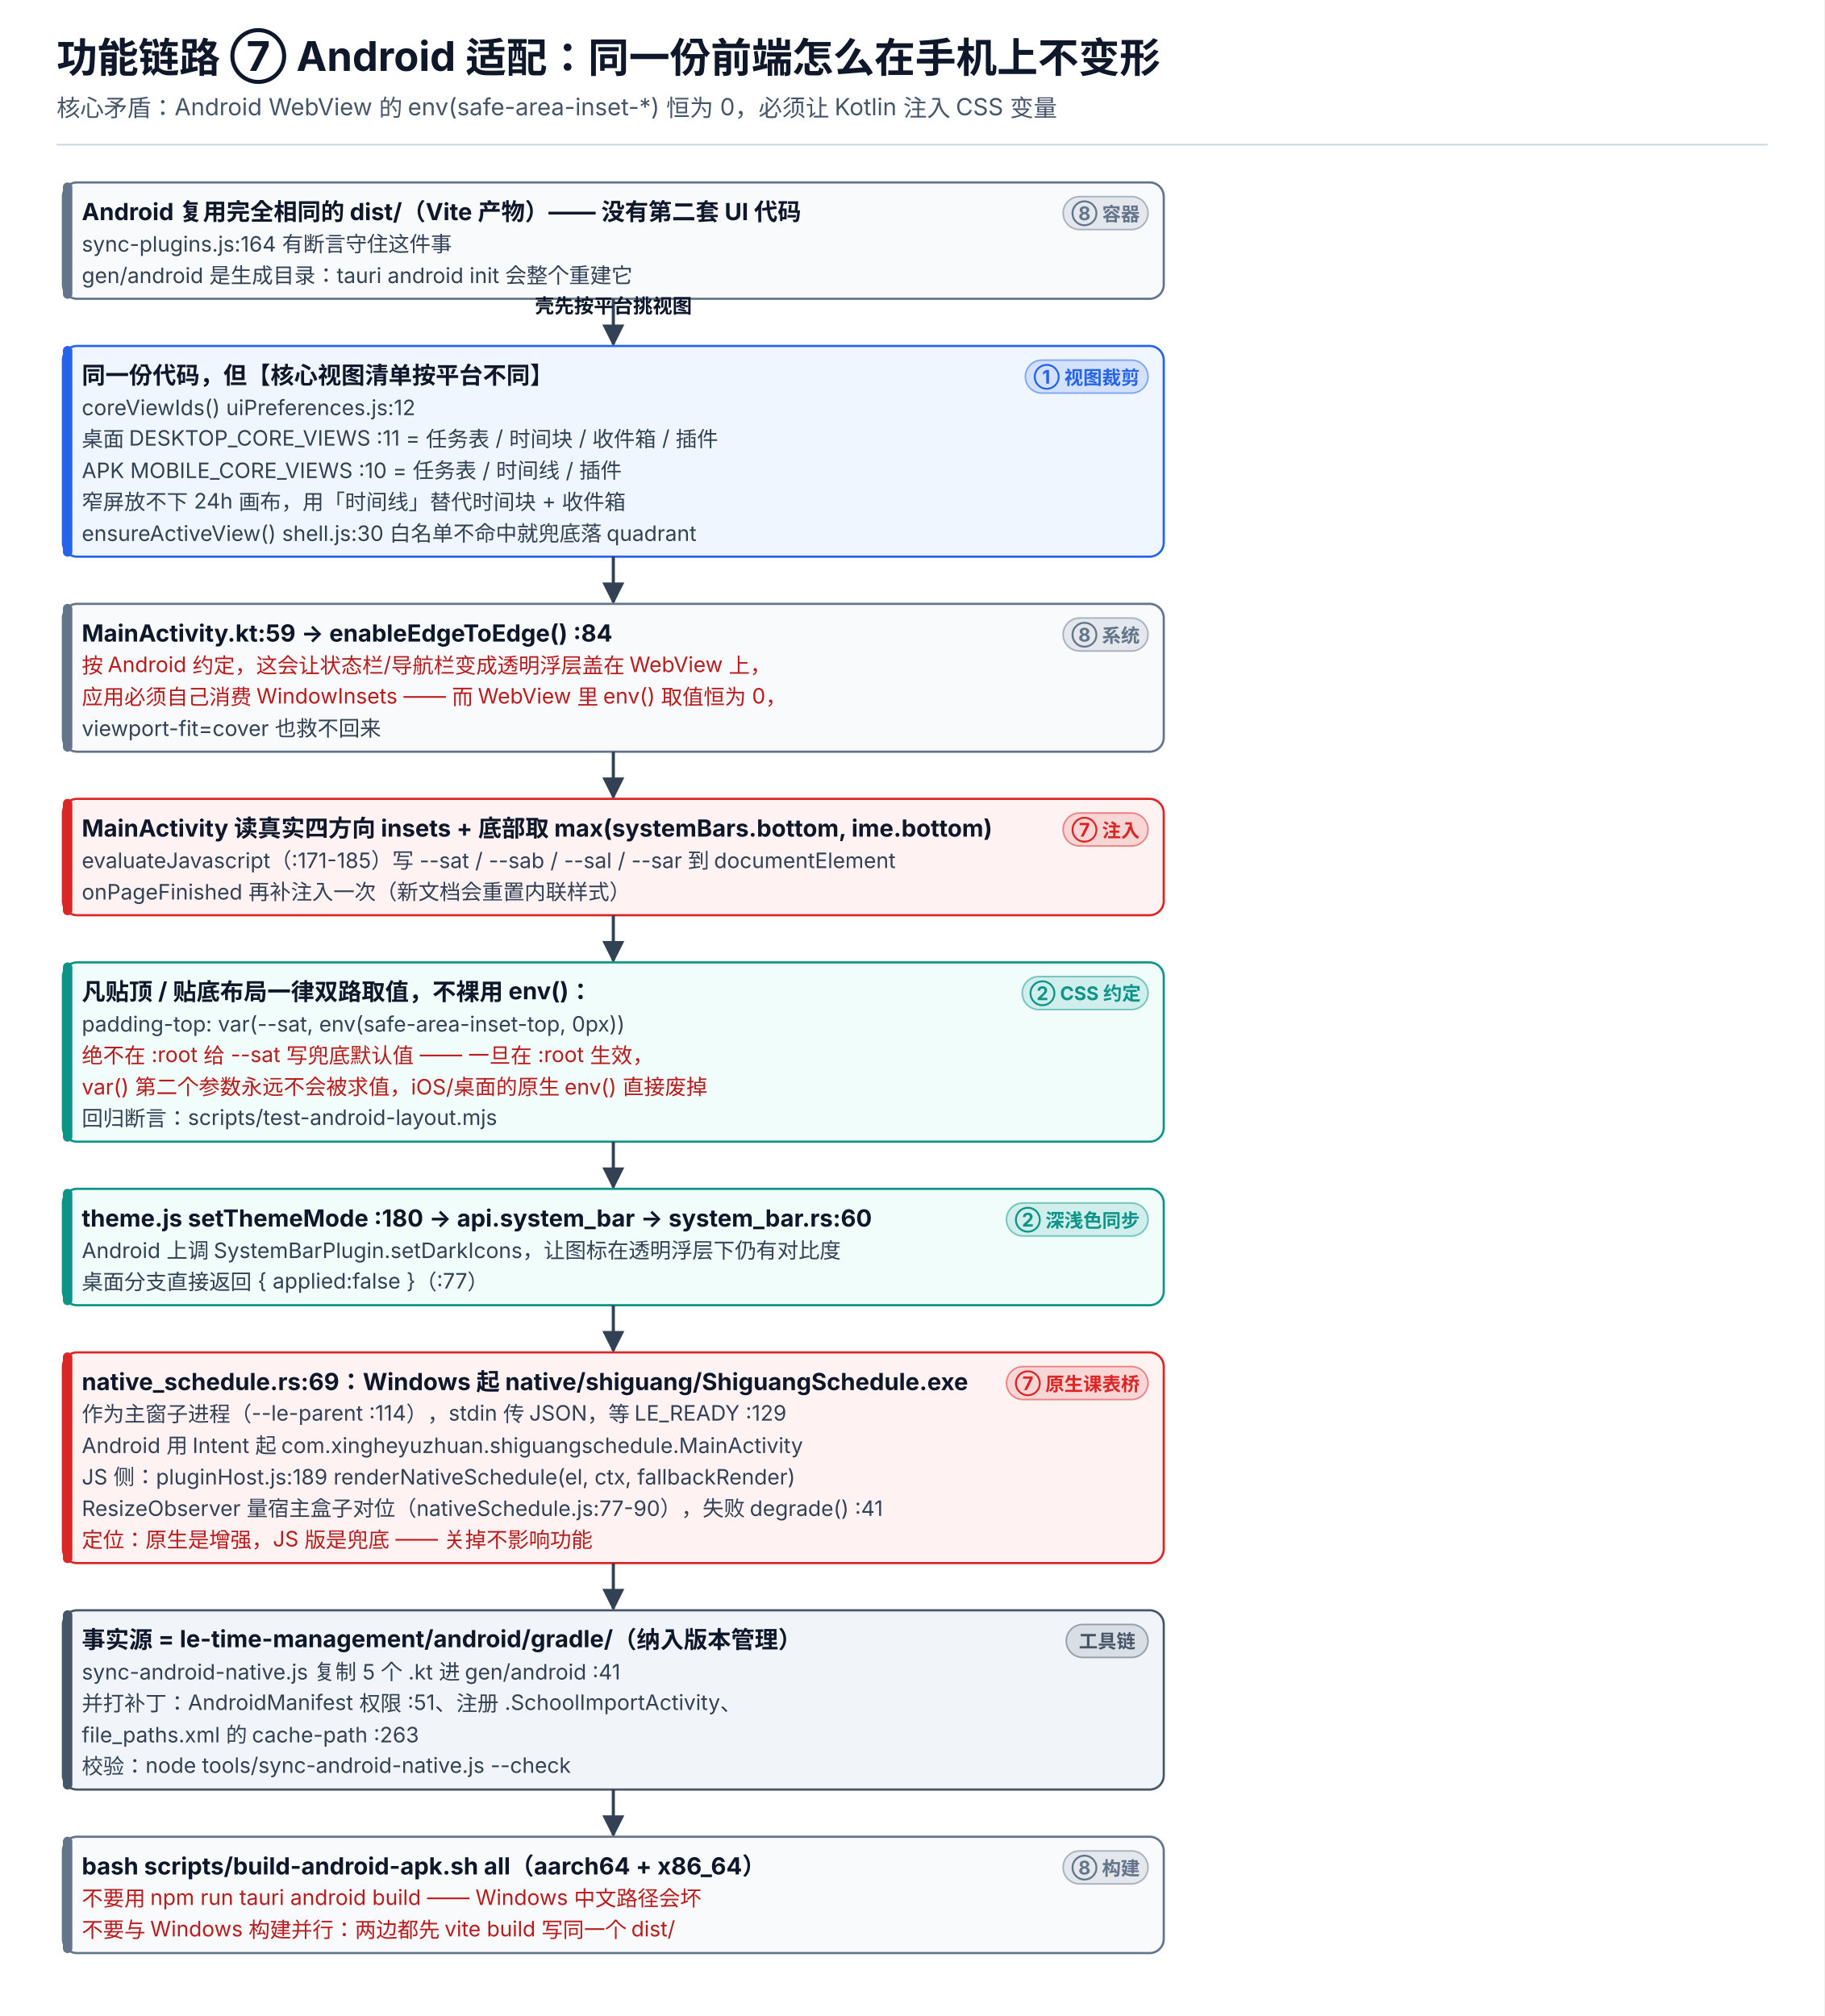
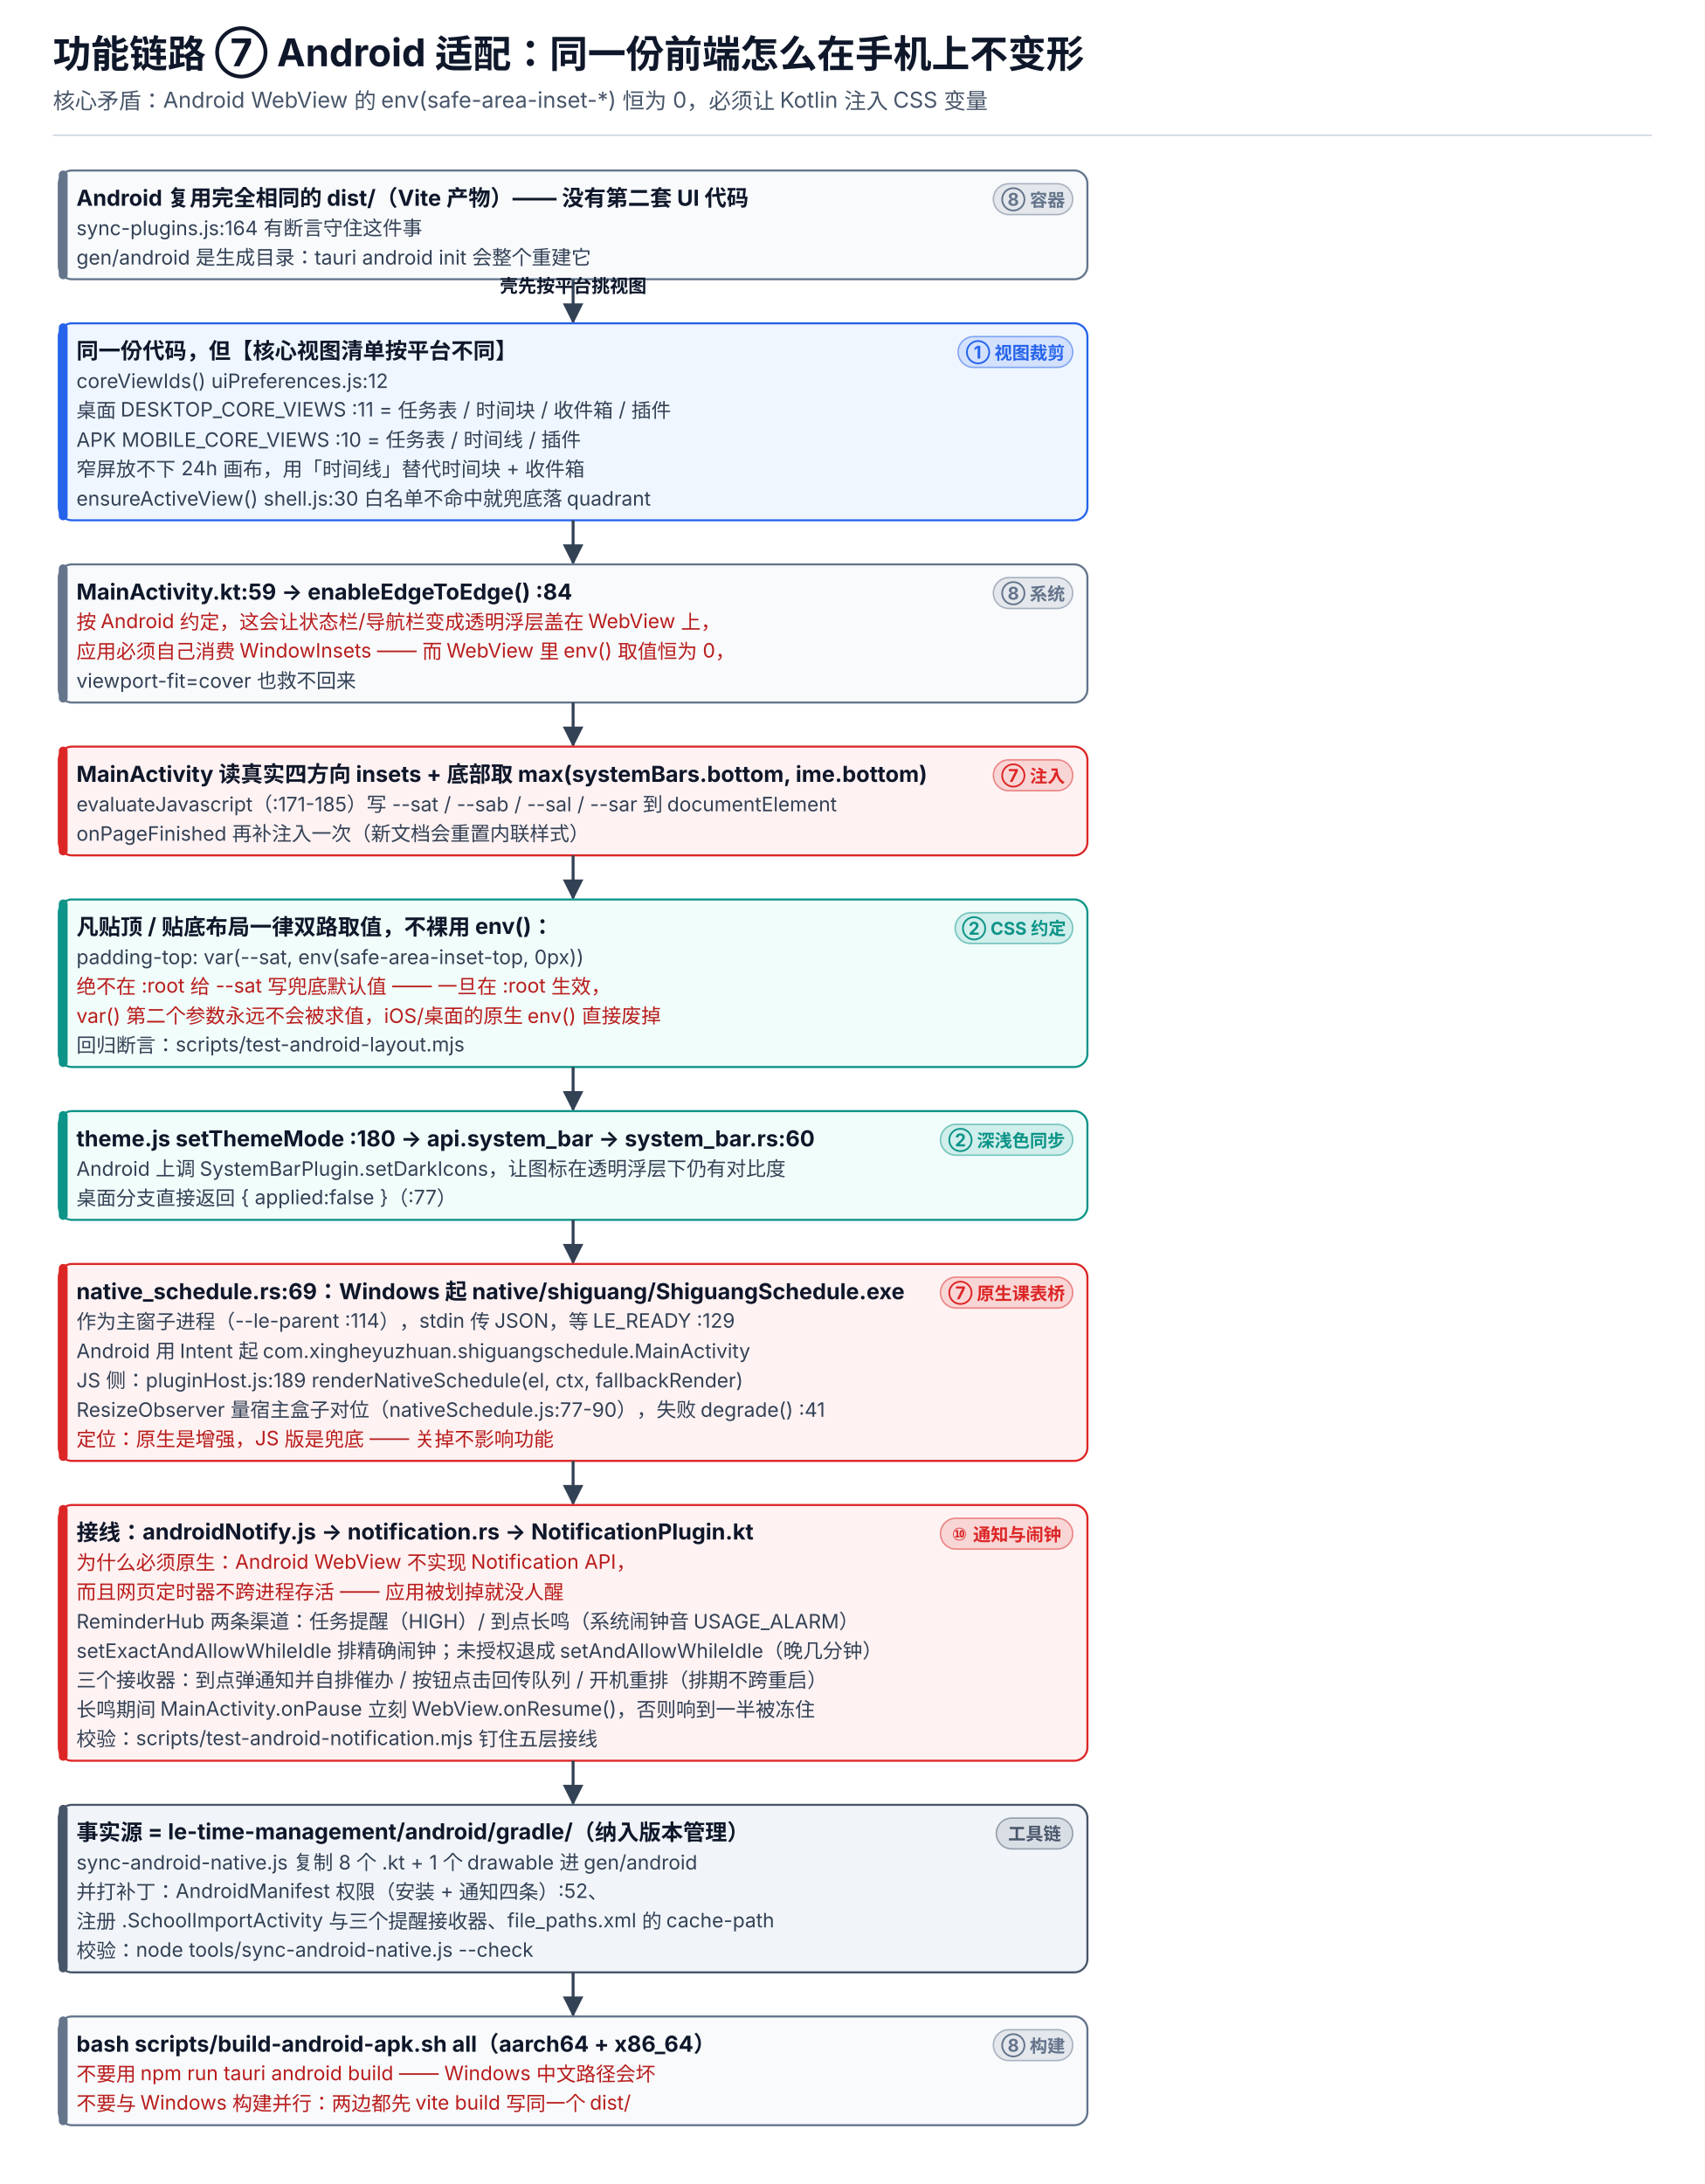
- <svg xmlns="http://www.w3.org/2000/svg" width="1160" height="1282" viewBox="0 0 1160 1282" font-family="-apple-system,BlinkMacSystemFont,'Segoe UI','Microsoft YaHei','PingFang SC','Hiragino Sans GB',sans-serif">
+ <svg xmlns="http://www.w3.org/2000/svg" width="1160" height="1486" viewBox="0 0 1160 1486" font-family="-apple-system,BlinkMacSystemFont,'Segoe UI','Microsoft YaHei','PingFang SC','Hiragino Sans GB',sans-serif">
  <defs>
    <marker id="ah" viewBox="0 0 10 10" refX="9" refY="5" markerWidth="7" markerHeight="7" orient="auto-start-reverse">
      <path d="M0,0 L10,5 L0,10 z" fill="#334155" />
    </marker>
    <marker id="ahl" viewBox="0 0 10 10" refX="9" refY="5" markerWidth="7" markerHeight="7" orient="auto-start-reverse">
      <path d="M0,0 L10,5 L0,10 z" fill="#94a3b8" />
    </marker>
    <marker id="ahb" viewBox="0 0 10 10" refX="9" refY="5" markerWidth="7" markerHeight="7" orient="auto-start-reverse">
      <path d="M0,0 L10,5 L0,10 z" fill="#2563eb" />
    </marker>
  </defs>
-   <rect width="1160" height="1282" fill="#ffffff" />
+   <rect width="1160" height="1486" fill="#ffffff" />
  <text x="36" y="46" font-size="26" font-weight="700" fill="#0f172a">功能链路 ⑦ Android 适配：同一份前端怎么在手机上不变形</text>
  <text x="36" y="74" font-size="15" fill="#475569">核心矛盾：Android WebView 的 env(safe-area-inset-*) 恒为 0，必须让 Kotlin 注入 CSS 变量</text>
  <line x1="36" y1="92" x2="1124" y2="92" stroke="#cbd5e1" />
  <rect x="40" y="116" width="700" height="74" rx="9" fill="#f8fafc" stroke="#64748b" stroke-width="1.4" />
  <rect x="40" y="116" width="6" height="74" rx="3" fill="#64748b" />
  <rect x="676" y="125" width="54" height="21" rx="10.5" fill="#64748b" fill-opacity=".14" stroke="#64748b" stroke-opacity=".5" />
  <text x="703" y="140" font-size="12" font-weight="700" fill="#64748b" text-anchor="middle">⑧ 容器</text>
  <text x="52" y="140" font-size="15" font-weight="700" fill="#0f172a">Android 复用完全相同的 dist/（Vite 产物）—— 没有第二套 UI 代码</text>
  <text x="52" y="160" font-size="13.5" font-weight="400" fill="#334155">sync-plugins.js:164 有断言守住这件事</text>
  <text x="52" y="180" font-size="13.5" font-weight="400" fill="#334155">gen/android 是生成目录：tauri android init 会整个重建它</text>
  <line x1="390" y1="190" x2="390" y2="219" stroke="#334155" stroke-width="2" marker-end="url(#ah)" />
  <text x="390" y="199" font-size="12.5" fill="#0f172a" text-anchor="middle" font-weight="600">壳先按平台挑视图</text>
  <rect x="40" y="220" width="700" height="134" rx="9" fill="#eff6ff" stroke="#2563eb" stroke-width="1.4" />
  <rect x="40" y="220" width="6" height="134" rx="3" fill="#2563eb" />
  <rect x="652" y="229" width="78" height="21" rx="10.5" fill="#2563eb" fill-opacity=".14" stroke="#2563eb" stroke-opacity=".5" />
  <text x="691" y="244" font-size="12" font-weight="700" fill="#2563eb" text-anchor="middle">① 视图裁剪</text>
  <text x="52" y="244" font-size="15" font-weight="700" fill="#0f172a">同一份代码，但【核心视图清单按平台不同】</text>
  <text x="52" y="264" font-size="13.5" font-weight="400" fill="#334155">coreViewIds()  uiPreferences.js:12</text>
  <text x="52" y="284" font-size="13.5" font-weight="400" fill="#334155">桌面 DESKTOP_CORE_VIEWS :11 = 任务表 / 时间块 / 收件箱 / 插件</text>
  <text x="52" y="304" font-size="13.5" font-weight="400" fill="#334155">APK   MOBILE_CORE_VIEWS :10 = 任务表 / 时间线 / 插件</text>
  <text x="52" y="324" font-size="13.5" font-weight="400" fill="#334155">窄屏放不下 24h 画布，用「时间线」替代时间块 + 收件箱</text>
  <text x="52" y="344" font-size="13.5" font-weight="400" fill="#334155">ensureActiveView() shell.js:30 白名单不命中就兜底落 quadrant</text>
  <line x1="390" y1="354" x2="390" y2="383" stroke="#334155" stroke-width="2" marker-end="url(#ah)" />
  <rect x="40" y="384" width="700" height="94" rx="9" fill="#f8fafc" stroke="#64748b" stroke-width="1.4" />
  <rect x="40" y="384" width="6" height="94" rx="3" fill="#64748b" />
  <rect x="676" y="393" width="54" height="21" rx="10.5" fill="#64748b" fill-opacity=".14" stroke="#64748b" stroke-opacity=".5" />
  <text x="703" y="408" font-size="12" font-weight="700" fill="#64748b" text-anchor="middle">⑧ 系统</text>
  <text x="52" y="408" font-size="15" font-weight="700" fill="#0f172a">MainActivity.kt:59 → enableEdgeToEdge() :84</text>
  <text x="52" y="428" font-size="13.5" font-weight="400" fill="#b91c1c">按 Android 约定，这会让状态栏/导航栏变成透明浮层盖在 WebView 上，</text>
  <text x="52" y="448" font-size="13.5" font-weight="400" fill="#b91c1c">应用必须自己消费 WindowInsets —— 而 WebView 里 env() 取值恒为 0，</text>
  <text x="52" y="468" font-size="13.5" font-weight="400" fill="#334155">viewport-fit=cover 也救不回来</text>
  <line x1="390" y1="478" x2="390" y2="507" stroke="#334155" stroke-width="2" marker-end="url(#ah)" />
  <rect x="40" y="508" width="700" height="74" rx="9" fill="#fef2f2" stroke="#dc2626" stroke-width="1.4" />
  <rect x="40" y="508" width="6" height="74" rx="3" fill="#dc2626" />
  <rect x="676" y="517" width="54" height="21" rx="10.5" fill="#dc2626" fill-opacity=".14" stroke="#dc2626" stroke-opacity=".5" />
  <text x="703" y="532" font-size="12" font-weight="700" fill="#dc2626" text-anchor="middle">⑦ 注入</text>
  <text x="52" y="532" font-size="15" font-weight="700" fill="#0f172a">MainActivity 读真实四方向 insets + 底部取 max(systemBars.bottom, ime.bottom)</text>
  <text x="52" y="552" font-size="13.5" font-weight="400" fill="#334155">evaluateJavascript（:171-185）写 --sat / --sab / --sal / --sar 到 documentElement</text>
  <text x="52" y="572" font-size="13.5" font-weight="400" fill="#334155">onPageFinished 再补注入一次（新文档会重置内联样式）</text>
  <line x1="390" y1="582" x2="390" y2="611" stroke="#334155" stroke-width="2" marker-end="url(#ah)" />
  <rect x="40" y="612" width="700" height="114" rx="9" fill="#f0fdfa" stroke="#0d9488" stroke-width="1.4" />
  <rect x="40" y="612" width="6" height="114" rx="3" fill="#0d9488" />
  <rect x="650" y="621" width="80" height="21" rx="10.5" fill="#0d9488" fill-opacity=".14" stroke="#0d9488" stroke-opacity=".5" />
  <text x="690" y="636" font-size="12" font-weight="700" fill="#0d9488" text-anchor="middle">② CSS 约定</text>
  <text x="52" y="636" font-size="15" font-weight="700" fill="#0f172a">凡贴顶 / 贴底布局一律双路取值，不裸用 env()：</text>
  <text x="52" y="656" font-size="13.5" font-weight="400" fill="#334155">padding-top: var(--sat, env(safe-area-inset-top, 0px))</text>
  <text x="52" y="676" font-size="13.5" font-weight="400" fill="#b91c1c">绝不在 :root 给 --sat 写兜底默认值 —— 一旦在 :root 生效，</text>
  <text x="52" y="696" font-size="13.5" font-weight="400" fill="#b91c1c">var() 第二个参数永远不会被求值，iOS/桌面的原生 env() 直接废掉</text>
  <text x="52" y="716" font-size="13.5" font-weight="400" fill="#334155">回归断言：scripts/test-android-layout.mjs</text>
  <line x1="390" y1="726" x2="390" y2="755" stroke="#334155" stroke-width="2" marker-end="url(#ah)" />
  <rect x="40" y="756" width="700" height="74" rx="9" fill="#f0fdfa" stroke="#0d9488" stroke-width="1.4" />
  <rect x="40" y="756" width="6" height="74" rx="3" fill="#0d9488" />
  <rect x="640" y="765" width="90" height="21" rx="10.5" fill="#0d9488" fill-opacity=".14" stroke="#0d9488" stroke-opacity=".5" />
  <text x="685" y="780" font-size="12" font-weight="700" fill="#0d9488" text-anchor="middle">② 深浅色同步</text>
  <text x="52" y="780" font-size="15" font-weight="700" fill="#0f172a">theme.js setThemeMode :180 → api.system_bar → system_bar.rs:60</text>
  <text x="52" y="800" font-size="13.5" font-weight="400" fill="#334155">Android 上调 SystemBarPlugin.setDarkIcons，让图标在透明浮层下仍有对比度</text>
  <text x="52" y="820" font-size="13.5" font-weight="400" fill="#334155">桌面分支直接返回 { applied:false }（:77）</text>
  <line x1="390" y1="830" x2="390" y2="859" stroke="#334155" stroke-width="2" marker-end="url(#ah)" />
  <rect x="40" y="860" width="700" height="134" rx="9" fill="#fef2f2" stroke="#dc2626" stroke-width="1.4" />
  <rect x="40" y="860" width="6" height="134" rx="3" fill="#dc2626" />
  <rect x="640" y="869" width="90" height="21" rx="10.5" fill="#dc2626" fill-opacity=".14" stroke="#dc2626" stroke-opacity=".5" />
  <text x="685" y="884" font-size="12" font-weight="700" fill="#dc2626" text-anchor="middle">⑦ 原生课表桥</text>
  <text x="52" y="884" font-size="15" font-weight="700" fill="#0f172a">native_schedule.rs:69：Windows 起 native/shiguang/ShiguangSchedule.exe</text>
  <text x="52" y="904" font-size="13.5" font-weight="400" fill="#334155">作为主窗子进程（--le-parent :114），stdin 传 JSON，等 LE_READY :129</text>
  <text x="52" y="924" font-size="13.5" font-weight="400" fill="#334155">Android 用 Intent 起 com.xingheyuzhuan.shiguangschedule.MainActivity</text>
  <text x="52" y="944" font-size="13.5" font-weight="400" fill="#334155">JS 侧：pluginHost.js:189 renderNativeSchedule(el, ctx, fallbackRender)</text>
  <text x="52" y="964" font-size="13.5" font-weight="400" fill="#334155">ResizeObserver 量宿主盒子对位（nativeSchedule.js:77-90），失败 degrade() :41</text>
  <text x="52" y="984" font-size="13.5" font-weight="400" fill="#b91c1c">定位：原生是增强，JS 版是兜底 —— 关掉不影响功能</text>
  <line x1="390" y1="994" x2="390" y2="1023" stroke="#334155" stroke-width="2" marker-end="url(#ah)" />
-   <rect x="40" y="1024" width="700" height="114" rx="9" fill="#f1f5f9" stroke="#475569" stroke-width="1.4" />
-   <rect x="40" y="1024" width="6" height="114" rx="3" fill="#475569" />
-   <rect x="678" y="1033" width="52" height="21" rx="10.5" fill="#475569" fill-opacity=".14" stroke="#475569" stroke-opacity=".5" />
-   <text x="704" y="1048" font-size="12" font-weight="700" fill="#475569" text-anchor="middle">工具链</text>
-   <text x="52" y="1048" font-size="15" font-weight="700" fill="#0f172a">事实源 = le-time-management/android/gradle/（纳入版本管理）</text>
-   <text x="52" y="1068" font-size="13.5" font-weight="400" fill="#334155">sync-android-native.js 复制 5 个 .kt 进 gen/android :41</text>
-   <text x="52" y="1088" font-size="13.5" font-weight="400" fill="#334155">并打补丁：AndroidManifest 权限 :51、注册 .SchoolImportActivity、</text>
-   <text x="52" y="1108" font-size="13.5" font-weight="400" fill="#334155">file_paths.xml 的 cache-path :263</text>
-   <text x="52" y="1128" font-size="13.5" font-weight="400" fill="#334155">校验：node tools/sync-android-native.js --check</text>
-   <line x1="390" y1="1138" x2="390" y2="1167" stroke="#334155" stroke-width="2" marker-end="url(#ah)" />
-   <rect x="40" y="1168" width="700" height="74" rx="9" fill="#f8fafc" stroke="#64748b" stroke-width="1.4" />
-   <rect x="40" y="1168" width="6" height="74" rx="3" fill="#64748b" />
-   <rect x="676" y="1177" width="54" height="21" rx="10.5" fill="#64748b" fill-opacity=".14" stroke="#64748b" stroke-opacity=".5" />
-   <text x="703" y="1192" font-size="12" font-weight="700" fill="#64748b" text-anchor="middle">⑧ 构建</text>
-   <text x="52" y="1192" font-size="15" font-weight="700" fill="#0f172a">bash scripts/build-android-apk.sh all（aarch64 + x86_64）</text>
-   <text x="52" y="1212" font-size="13.5" font-weight="400" fill="#b91c1c">不要用 npm run tauri android build —— Windows 中文路径会坏</text>
-   <text x="52" y="1232" font-size="13.5" font-weight="400" fill="#b91c1c">不要与 Windows 构建并行：两边都先 vite build 写同一个 dist/</text>
+   <rect x="40" y="1024" width="700" height="174" rx="9" fill="#fef2f2" stroke="#dc2626" stroke-width="1.4" />
+   <rect x="40" y="1024" width="6" height="174" rx="3" fill="#dc2626" />
+   <rect x="640" y="1033" width="90" height="21" rx="10.5" fill="#dc2626" fill-opacity=".14" stroke="#dc2626" stroke-opacity=".5" />
+   <text x="685" y="1048" font-size="12" font-weight="700" fill="#dc2626" text-anchor="middle">⑩ 通知与闹钟</text>
+   <text x="52" y="1048" font-size="15" font-weight="700" fill="#0f172a">接线：androidNotify.js → notification.rs → NotificationPlugin.kt</text>
+   <text x="52" y="1068" font-size="13.5" font-weight="400" fill="#b91c1c">为什么必须原生：Android WebView 不实现 Notification API，</text>
+   <text x="52" y="1088" font-size="13.5" font-weight="400" fill="#b91c1c">而且网页定时器不跨进程存活 —— 应用被划掉就没人醒</text>
+   <text x="52" y="1108" font-size="13.5" font-weight="400" fill="#334155">ReminderHub 两条渠道：任务提醒（HIGH）/ 到点长鸣（系统闹钟音 USAGE_ALARM）</text>
+   <text x="52" y="1128" font-size="13.5" font-weight="400" fill="#334155">setExactAndAllowWhileIdle 排精确闹钟；未授权退成 setAndAllowWhileIdle（晚几分钟）</text>
+   <text x="52" y="1148" font-size="13.5" font-weight="400" fill="#334155">三个接收器：到点弹通知并自排催办 / 按钮点击回传队列 / 开机重排（排期不跨重启）</text>
+   <text x="52" y="1168" font-size="13.5" font-weight="400" fill="#334155">长鸣期间 MainActivity.onPause 立刻 WebView.onResume()，否则响到一半被冻住</text>
+   <text x="52" y="1188" font-size="13.5" font-weight="400" fill="#334155">校验：scripts/test-android-notification.mjs 钉住五层接线</text>
+   <line x1="390" y1="1198" x2="390" y2="1227" stroke="#334155" stroke-width="2" marker-end="url(#ah)" />
+   <rect x="40" y="1228" width="700" height="114" rx="9" fill="#f1f5f9" stroke="#475569" stroke-width="1.4" />
+   <rect x="40" y="1228" width="6" height="114" rx="3" fill="#475569" />
+   <rect x="678" y="1237" width="52" height="21" rx="10.5" fill="#475569" fill-opacity=".14" stroke="#475569" stroke-opacity=".5" />
+   <text x="704" y="1252" font-size="12" font-weight="700" fill="#475569" text-anchor="middle">工具链</text>
+   <text x="52" y="1252" font-size="15" font-weight="700" fill="#0f172a">事实源 = le-time-management/android/gradle/（纳入版本管理）</text>
+   <text x="52" y="1272" font-size="13.5" font-weight="400" fill="#334155">sync-android-native.js 复制 8 个 .kt + 1 个 drawable 进 gen/android</text>
+   <text x="52" y="1292" font-size="13.5" font-weight="400" fill="#334155">并打补丁：AndroidManifest 权限（安装 + 通知四条）:52、</text>
+   <text x="52" y="1312" font-size="13.5" font-weight="400" fill="#334155">注册 .SchoolImportActivity 与三个提醒接收器、file_paths.xml 的 cache-path</text>
+   <text x="52" y="1332" font-size="13.5" font-weight="400" fill="#334155">校验：node tools/sync-android-native.js --check</text>
+   <line x1="390" y1="1342" x2="390" y2="1371" stroke="#334155" stroke-width="2" marker-end="url(#ah)" />
+   <rect x="40" y="1372" width="700" height="74" rx="9" fill="#f8fafc" stroke="#64748b" stroke-width="1.4" />
+   <rect x="40" y="1372" width="6" height="74" rx="3" fill="#64748b" />
+   <rect x="676" y="1381" width="54" height="21" rx="10.5" fill="#64748b" fill-opacity=".14" stroke="#64748b" stroke-opacity=".5" />
+   <text x="703" y="1396" font-size="12" font-weight="700" fill="#64748b" text-anchor="middle">⑧ 构建</text>
+   <text x="52" y="1396" font-size="15" font-weight="700" fill="#0f172a">bash scripts/build-android-apk.sh all（aarch64 + x86_64）</text>
+   <text x="52" y="1416" font-size="13.5" font-weight="400" fill="#b91c1c">不要用 npm run tauri android build —— Windows 中文路径会坏</text>
+   <text x="52" y="1436" font-size="13.5" font-weight="400" fill="#b91c1c">不要与 Windows 构建并行：两边都先 vite build 写同一个 dist/</text>
</svg>
